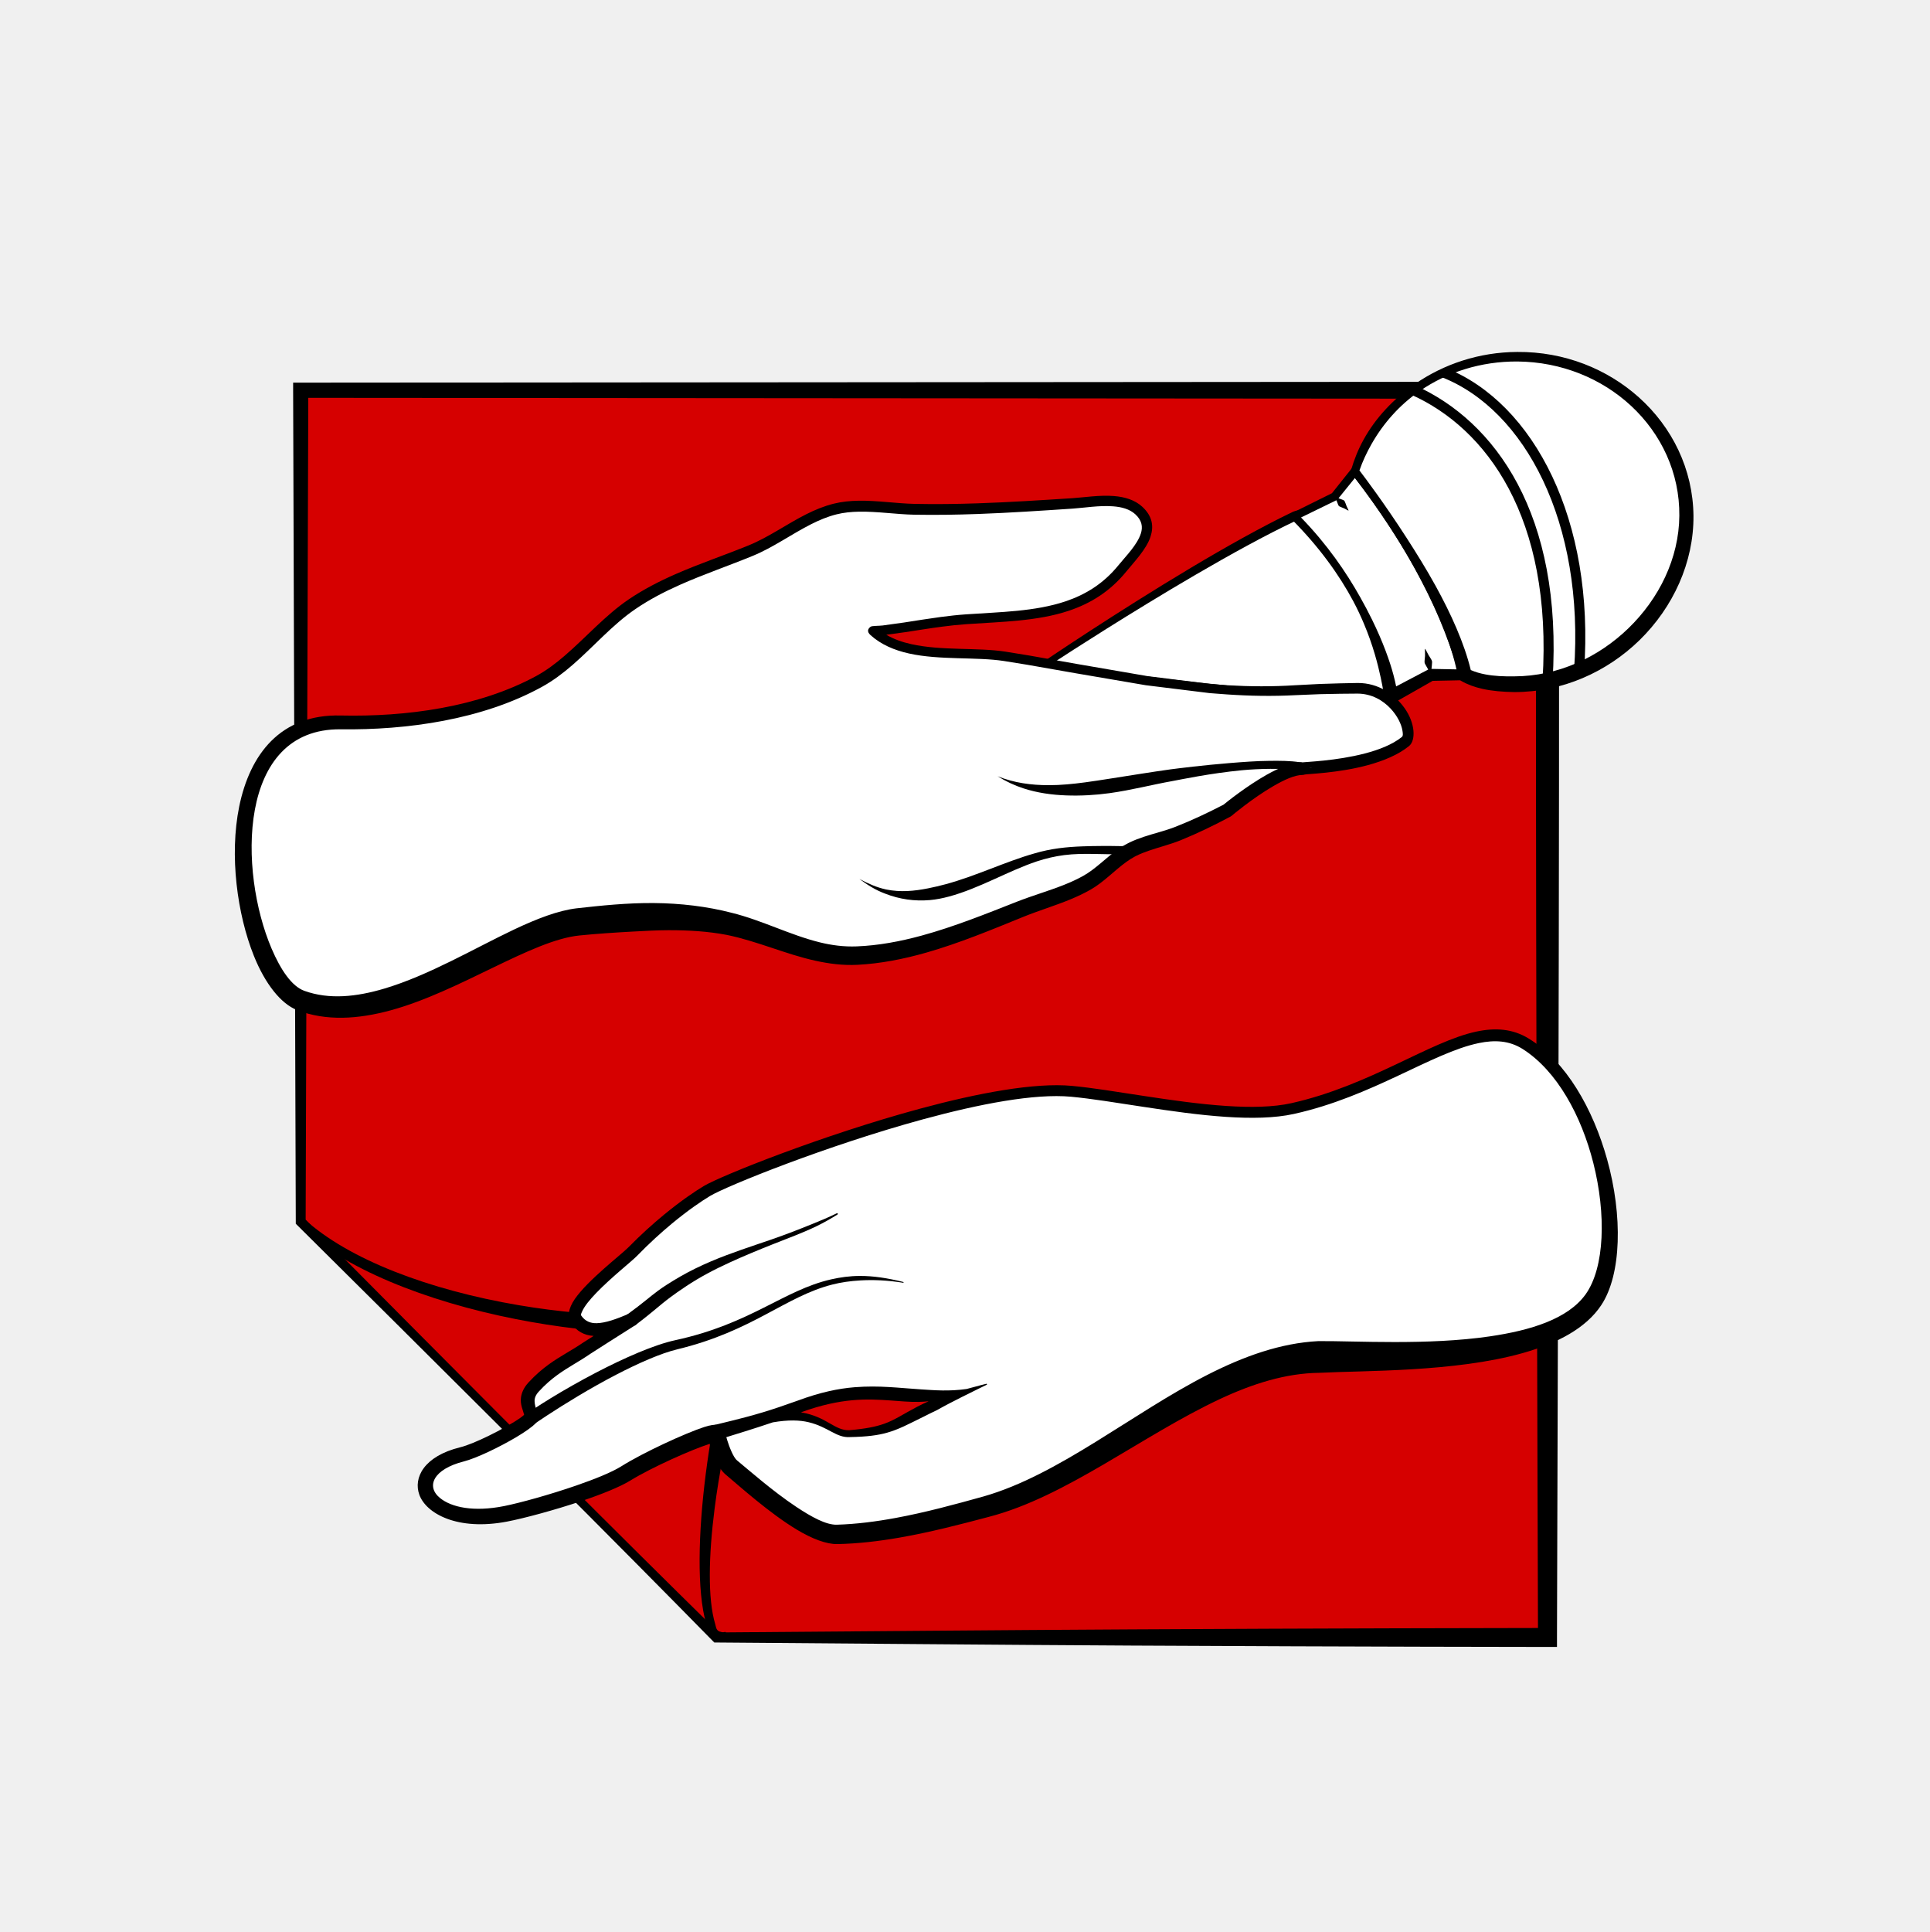
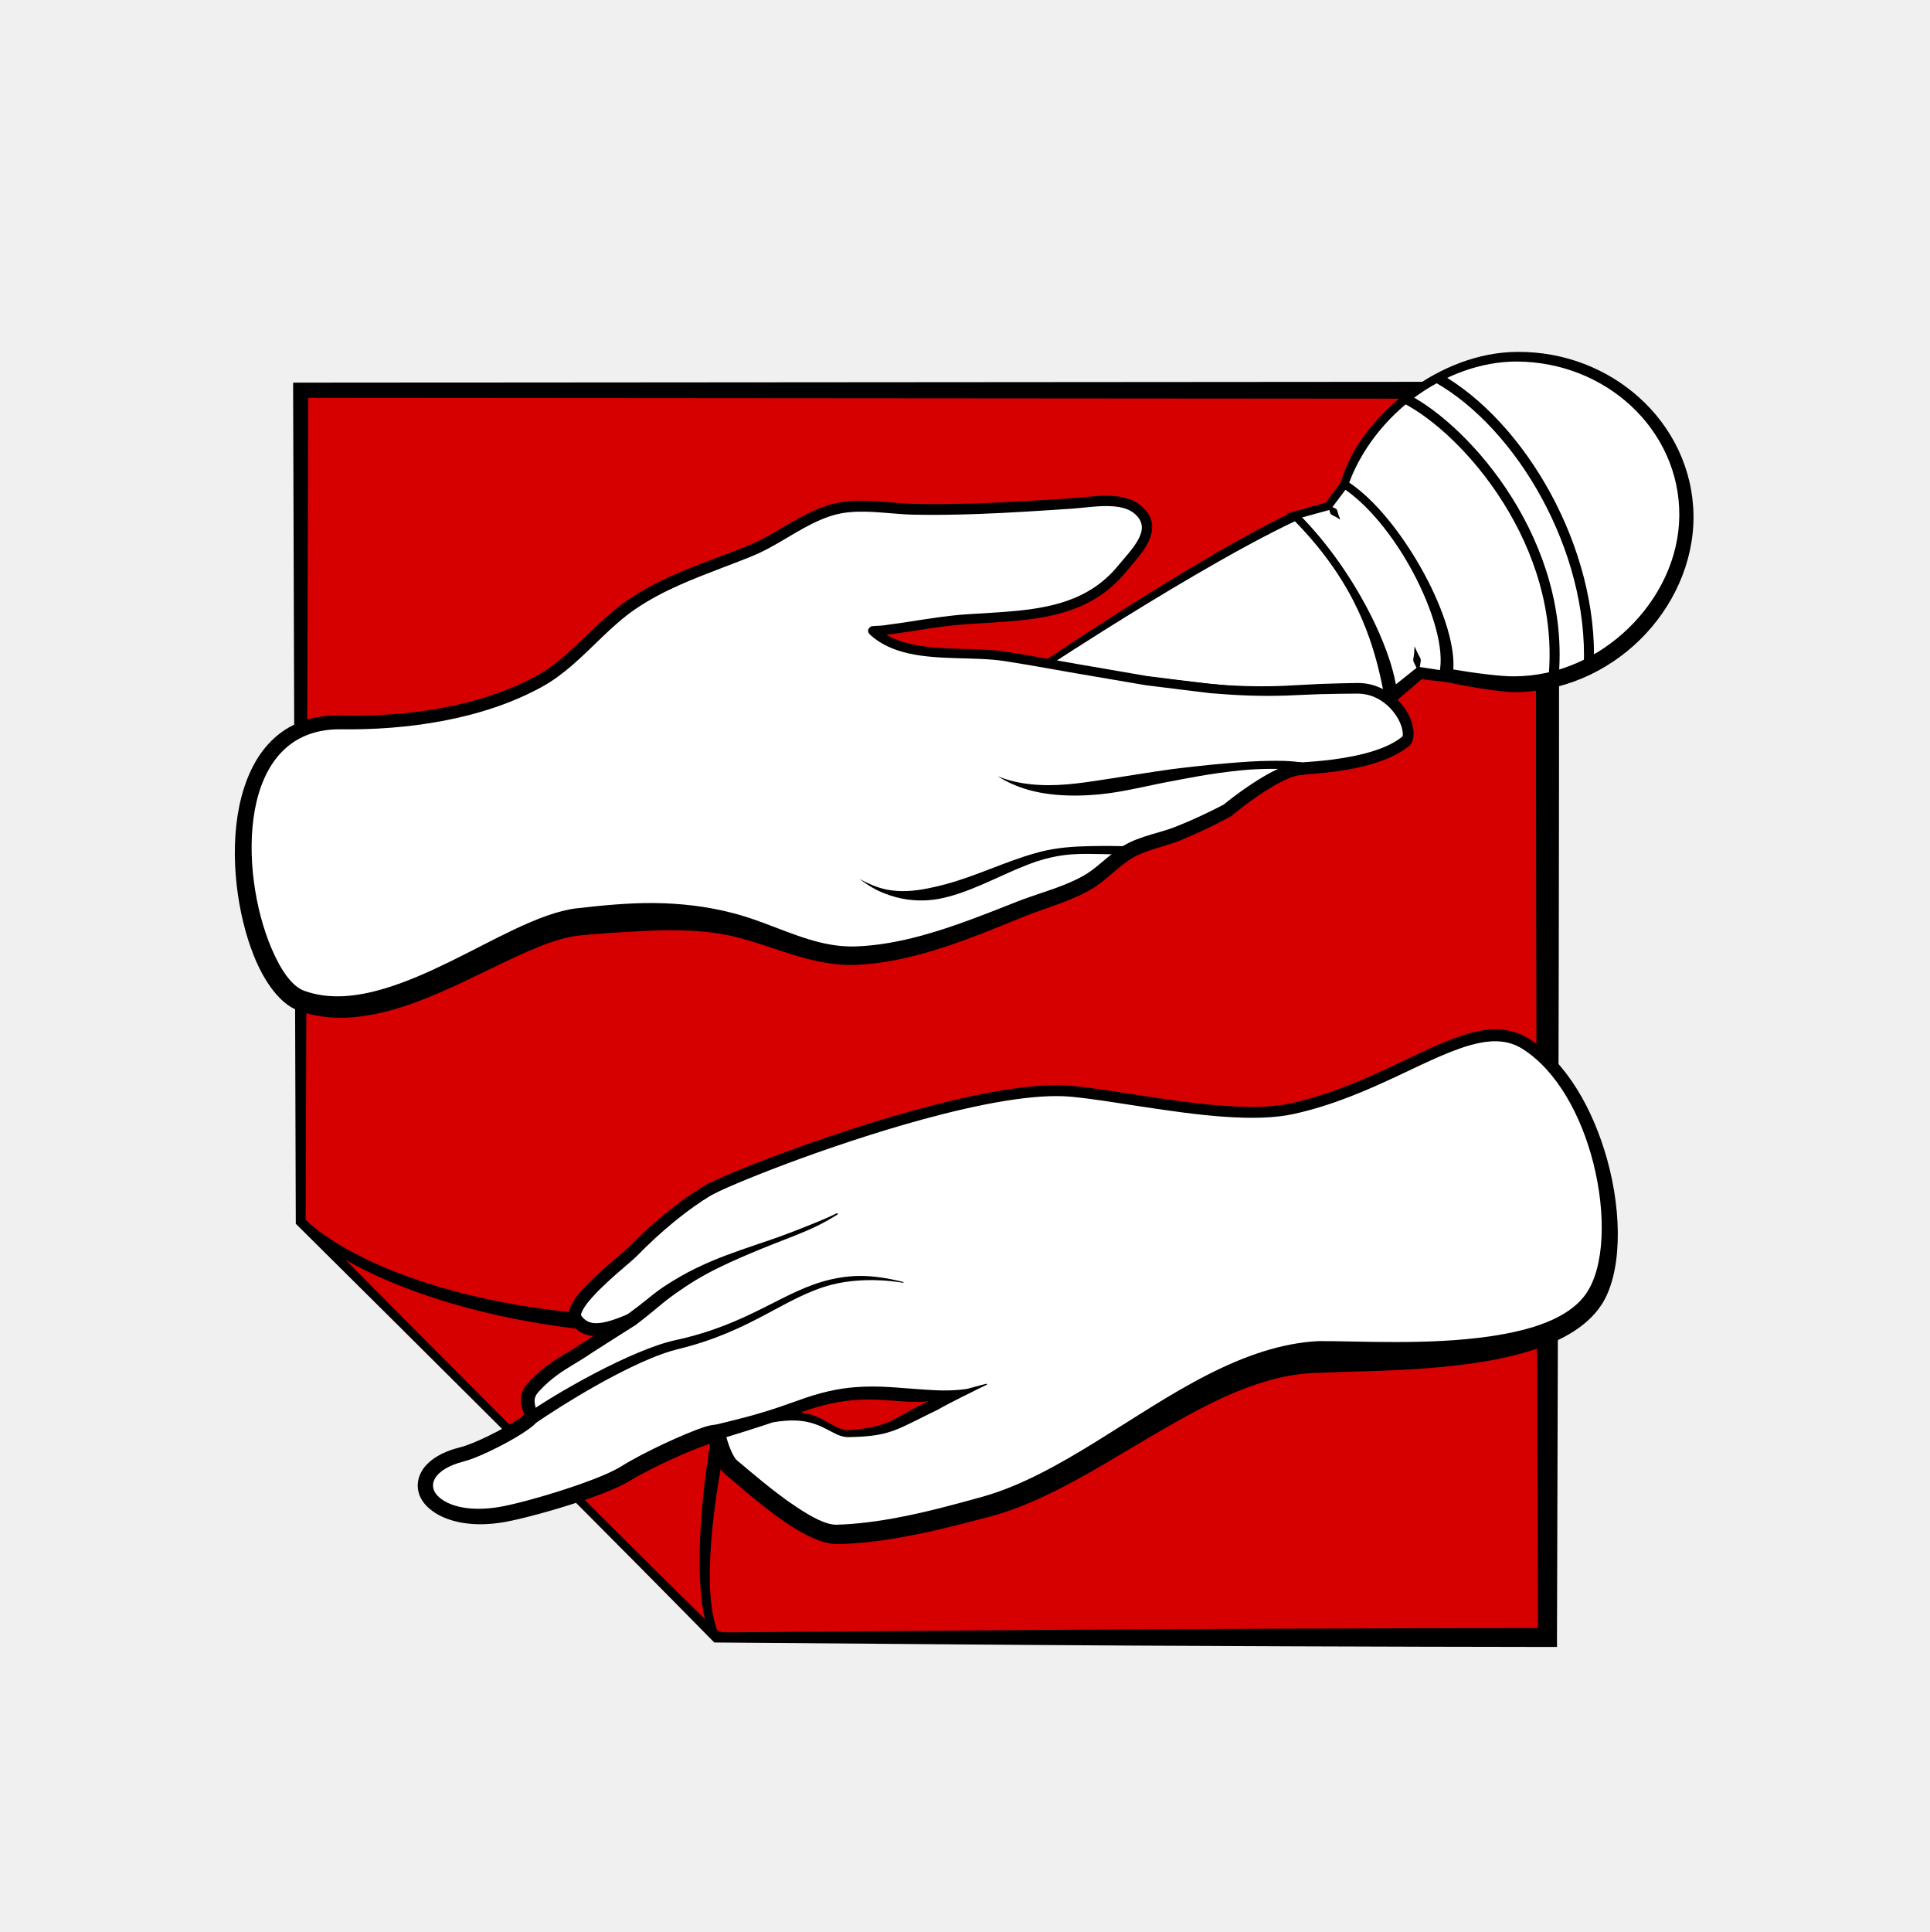
<svg xmlns="http://www.w3.org/2000/svg" width="100%" height="100%" viewBox="0 0 1024 1025" version="1.1" xml:space="preserve" style="fill-rule:evenodd;clip-rule:evenodd;stroke-linecap:square;stroke-linejoin:round;stroke-miterlimit:1.5;">
  <g transform="matrix(1,0,0,1,-2390,-238)">
    <g id="Logo-Transparent" transform="matrix(2,0,0,2,-3370.67,238.368)">
      <rect x="2880.33" y="0" width="512" height="512" style="fill:none;" />
      <g id="Logo" transform="matrix(0.864141,0,0,1.28919,435.022,19.2486)">
        <g id="Page" transform="matrix(0.578609,0,0,0.387839,2829.76,-77.5752)">
          <path d="M821.202,368.188L159.584,368.188L159.584,809.314L380.168,1029.9L821.202,1029.9L821.202,368.188Z" style="fill:rgb(214,0,0);" />
          <clipPath id="_clip1">
            <path d="M821.202,368.188L159.584,368.188L159.584,809.314L380.168,1029.9L821.202,1029.9L821.202,368.188Z" />
          </clipPath>
          <g clip-path="url(#_clip1)">
            <g id="Corner" transform="matrix(2,0,0,2,-5760.67,161.522)">
              <g transform="matrix(0.5,0,0,0.5,2880.33,-80.7608)">
                <path d="M157.994,811.003C157.062,810.126 157.018,808.657 157.895,807.725C158.772,806.793 160.241,806.748 161.173,807.625C184.937,829.478 228.139,845.621 275.323,853.617C317.068,860.692 361.922,861.307 399.164,854.024C402.242,853.47 405.191,855.519 405.745,858.598C406.299,861.676 404.249,864.624 401.171,865.178C362.69,871.509 316.659,869.441 273.964,861.035C225.774,851.547 181.861,833.985 157.994,811.003Z" />
              </g>
              <g transform="matrix(0.5,0,0,0.5,2880.33,-80.7608)">
                <path d="M385.012,1026.96C386.634,1029.63 385.781,1033.12 383.108,1034.74C380.434,1036.37 376.946,1035.51 375.323,1032.84C375.899,1031.69 375.702,1032.17 376.124,1030.9C376.528,1029.68 376.655,1029.06 376.526,1027.67C376.368,1025.96 375.255,1024.34 374.709,1022.44C369.802,1005.3 370.511,974.608 374.515,943.223C378.722,910.248 386.487,876.585 395.036,857.198C396.362,854.366 399.739,853.143 402.571,854.47C405.403,855.796 406.626,859.173 405.299,862.005C394.534,883.709 383.919,924.723 379.237,961.423C376.044,986.448 375.514,1009.46 379.555,1022.83C379.886,1023.93 379.982,1025.13 380.658,1025.91C381.434,1026.81 382.114,1026.8 383.171,1027.08C384.307,1027.38 383.88,1026.94 385.012,1026.96Z" />
              </g>
            </g>
          </g>
          <path d="M825.728,368.188C825.728,368.188 826.706,404.8 827.235,460.828C827.352,473.18 827.336,486.476 827.34,500.531C827.393,693.639 826.237,1029.9 826.237,1029.9L826.237,1034.93L821.202,1034.93C821.202,1034.93 722.143,1034.85 600.684,1034.2C529.726,1033.82 451.13,1033.09 380.168,1032.57L379.062,1032.57L378.281,1031.79C378.281,1031.79 349.459,1002.39 312.449,965.266C247.578,900.187 157.734,811.164 157.734,811.164L156.967,810.398L155.557,368.188L155.557,364.161L821.202,363.663L825.728,363.663L825.728,368.188ZM816.564,372.71C816.564,372.71 163.598,372.218 163.598,372.218C163.457,416.359 162.203,808.241 162.203,808.241C171.033,817.15 253.991,900.832 315.535,962.18C349.074,995.612 376.299,1022.36 381.25,1027.22C451.928,1026.7 530.086,1025.98 600.684,1025.6C706.03,1025.03 794.525,1024.9 816.151,1024.87C816.008,982.322 815.016,679.766 815.065,500.531C815.069,486.476 815.053,473.18 815.169,460.828C815.59,416.357 816.292,384.118 816.564,372.71Z" />
        </g>
        <g id="Page-Turning-Hand" transform="matrix(1.24084,0,0,1.24084,-746.809,-69.8218)">
          <g id="Hand" transform="matrix(1.18794,0,0,0.796267,2880.33,0)">
            <path d="M276.452,338.005C289.805,337.593 324.321,339.621 333.639,326.089C341.485,314.696 335.356,282.579 319.485,272.756C308.412,265.902 293.485,281.263 270.989,286.274C258.705,289.01 237.068,283.806 224.915,282.679C204.178,280.757 154.597,300.096 149.005,303.429C146.079,305.173 140.006,309.422 133.508,316.075C131.508,318.122 119.525,327.054 121.737,330.179C123.868,333.188 127.275,332.84 133.386,330.188C133.667,330.066 124.785,335.604 123.941,336.184C120.226,338.74 116.721,340.069 112.866,344.284C110.399,346.981 112.408,349.274 112.408,350.452C112.408,351.63 102.246,357.219 97.955,358.291C84.144,361.743 90.103,373.968 107.004,370.68C112.796,369.553 127.098,365.355 132.061,362.272C138.068,358.54 150.974,353.021 150.942,354.088C150.942,354.088 152.126,359.412 154.082,361.034C158.275,364.512 169.945,375.107 176.097,374.956C186.432,374.7 197.254,371.874 207.158,369.177C230.244,362.892 252.54,338.743 276.452,338.005Z" style="fill:white;" />
            <path d="M110.903,350.057C110.71,349.177 110.024,347.894 110.253,346.387C110.399,345.433 110.822,344.393 111.811,343.318C113.295,341.704 114.729,340.494 116.143,339.478C118.492,337.79 120.779,336.662 123.154,335.039C123.391,334.877 124.257,334.329 125.377,333.626C123.372,333.499 121.855,332.641 120.66,330.942C119.829,329.761 120.084,327.931 121.466,325.928C124.192,321.979 131.113,316.709 132.603,315.192C135.227,312.52 137.782,310.233 140.093,308.334C143.617,305.44 146.581,303.447 148.379,302.38C151.927,300.272 173.042,291.792 193.407,286.288C205.455,283.032 217.242,280.826 225.02,281.551C233.322,282.32 246.053,285 257.198,285.734C262.238,286.066 266.946,285.999 270.739,285.15C287.107,281.474 299.46,272.334 309.245,270.245C313.244,269.392 316.845,269.659 320.146,271.688C327.978,276.452 333.576,286.415 336.486,296.84C339.759,308.565 339.499,320.847 335.27,327.212C332.111,332.004 326.125,335.162 318.921,337.193C304.749,341.191 285.721,340.815 276.554,341.307C269.528,341.381 262.603,343.593 255.754,346.807C239.577,354.397 223.801,367.126 207.735,371.295C201.735,372.891 195.403,374.53 189.047,375.634C184.727,376.384 180.396,376.89 176.147,376.973C173.849,377.019 170.844,375.85 167.725,373.978C162.017,370.552 155.73,364.882 152.875,362.49C152.037,361.788 151.265,360.584 150.674,359.252C150.192,358.166 149.813,357.006 149.552,356.103C149.549,356.103 149.547,356.104 149.545,356.105C145.791,357.291 137.449,361.019 132.987,363.762C130.84,365.082 127.026,366.61 122.862,368.01C117.139,369.934 110.753,371.639 107.318,372.293C97.009,374.256 90.492,370.615 89.075,366.703C87.799,363.179 89.994,358.681 97.586,356.815C99.055,356.455 101.243,355.533 103.448,354.46C106.034,353.202 108.643,351.731 110.167,350.646C110.429,350.46 110.717,350.219 110.903,350.057ZM149.148,354.56C149.137,354.514 149.132,354.49 149.132,354.49C149.099,354.34 149.084,354.186 149.089,354.032C149.082,354.221 149.103,354.396 149.148,354.56ZM276.35,334.703C284.116,334.64 299.073,335.614 312.038,333.719C320.605,332.466 328.322,330.089 332.009,324.966C336.011,319.357 336.308,308.246 333.615,297.603C331.136,287.807 326.067,278.384 318.824,273.824C316.088,272.119 313.081,271.947 309.75,272.641C299.967,274.679 287.601,283.783 271.239,287.397C267.262,288.279 262.329,288.355 257.048,288.001C245.882,287.252 233.128,284.579 224.811,283.808C217.229,283.109 205.746,285.311 194.01,288.509C173.934,293.979 153.124,302.39 149.63,304.479C147.902,305.513 145.053,307.443 141.669,310.245C139.427,312.103 136.953,314.344 134.412,316.958C133.297,318.106 129.064,321.418 125.941,324.658C124.615,326.034 123.488,327.38 122.986,328.523C122.828,328.884 122.647,329.182 122.814,329.416C123.613,330.537 124.656,331.013 126.066,330.971C127.817,330.919 130.015,330.181 132.846,328.943C133.509,328.653 133.939,328.939 134.044,328.996C134.572,329.284 134.855,329.74 134.727,330.435C134.705,330.552 134.656,330.869 134.305,331.192C134.28,331.214 134.202,331.282 134.064,331.375C133.922,331.471 133.613,331.671 133.19,331.942C130.952,333.374 125.386,336.875 124.729,337.33C122.383,338.953 120.12,340.082 117.8,341.77C116.533,342.692 115.249,343.789 113.921,345.249C113.273,345.963 113.06,346.619 113.079,347.217C113.122,348.601 113.859,349.732 113.862,350.452C113.864,350.788 113.736,351.307 113.248,351.853C112.66,352.51 111.16,353.581 109.247,354.716C105.797,356.761 100.976,359.093 98.324,359.767C92.016,361.37 90.398,364.93 93.359,367.362C95.767,369.341 100.41,370.315 106.691,369.067C110.023,368.405 116.215,366.695 121.761,364.779C125.615,363.447 129.154,362.025 131.135,360.782C135.785,357.862 144.494,353.875 148.416,352.594C149.755,352.156 150.733,352.069 151.134,352.14C152.291,352.345 152.721,353.036 152.787,353.832C152.913,354.348 153.374,356.127 154.097,357.713C154.438,358.464 154.812,359.187 155.29,359.579C157.719,361.575 162.681,365.964 167.6,369.228C170.732,371.305 173.787,373.005 176.047,372.938C180.09,372.817 184.207,372.289 188.311,371.529C194.53,370.378 200.718,368.692 206.581,367.059C222.311,362.575 237.571,349.704 253.263,341.713C260.823,337.863 268.48,335.106 276.35,334.703Z" />
          </g>
          <g id="Middle-Finger-Upper-Curve" transform="matrix(1.18794,0,0,0.796267,2880.33,0)">
            <path d="M134.106,331.358C133.487,331.816 132.612,331.685 132.154,331.065C131.696,330.446 131.827,329.571 132.447,329.113C135.807,326.675 137.025,325.512 138.786,324.217C139.9,323.398 141.229,322.536 143.401,321.268C145.46,320.083 147.605,319.045 149.806,318.107C153.964,316.336 158.31,314.958 162.534,313.5C165.414,312.505 168.208,311.415 170.904,310.323C172.669,309.608 174.392,308.901 176.024,308.082C176.096,308.042 176.188,308.068 176.228,308.14C176.269,308.212 176.243,308.304 176.171,308.345C174.798,309.198 173.37,310.016 171.86,310.749C168.992,312.144 165.881,313.272 162.759,314.512C159.752,315.706 156.719,316.958 153.737,318.322C150.58,319.767 147.507,321.368 144.647,323.277C143.26,324.191 142.255,324.911 141.417,325.531C139.028,327.3 138.055,328.373 134.106,331.358Z" />
          </g>
          <g id="Index-Finger-Upper-Curve" transform="matrix(1.18794,0,0,0.796267,2880.33,0)">
            <path d="M112.351,352.486C111.787,352.948 110.954,352.864 110.492,352.3C110.03,351.735 110.114,350.902 110.679,350.44C112.689,348.823 119,344.845 125.918,341.245C131.729,338.221 137.966,335.469 142.394,334.511C158.142,331.105 164.967,324.09 174.852,321.845C176.736,321.418 178.728,321.131 180.909,321.13C183.58,321.13 186.518,321.547 189.882,322.389C189.927,322.399 189.957,322.443 189.947,322.488C189.938,322.533 189.894,322.562 189.849,322.553C186.475,322.008 183.563,321.915 180.936,322.065C178.834,322.185 176.918,322.461 175.111,322.921C165.247,325.434 158.555,332.61 142.828,336.408C139.34,337.248 134.714,339.298 130.102,341.686C124.657,344.506 119.262,347.84 115.7,350.173C114.196,351.159 113.018,351.949 112.351,352.486Z" />
          </g>
          <g id="Index-Finger-Bottom-Curve" transform="matrix(1.18794,0,0,0.796267,2880.33,0)">
            <path d="M149.942,353.981C154.408,352.688 159.411,351.535 168.31,348.286C186.072,341.8 190.282,349.581 207.206,343.696C207.206,343.696 200.192,346.248 196.477,347.947C188.154,351.755 187.865,353.498 178.68,353.975C174.501,354.192 172.957,348.804 161.466,350.639" style="fill:rgb(214,0,0);" />
          </g>
          <g id="Index-Finger-Bottom-Curve1" transform="matrix(1.18794,0,0,0.796267,2880.33,0)">
            <path d="M203.066,344.675C205.362,344.043 207.167,343.591 207.167,343.591C207.168,343.591 207.168,343.591 207.169,343.591C207.227,343.57 207.29,343.601 207.311,343.659C207.331,343.717 207.301,343.78 207.244,343.801C207.244,343.801 207.243,343.801 207.242,343.802C207.175,343.834 204.761,344.998 202.051,346.361C200.263,347.261 198.378,348.232 196.975,349.036C195.824,349.574 194.839,350.087 193.947,350.527C190.778,352.088 188.908,353.102 186.479,353.784C184.563,354.323 182.291,354.628 178.717,354.691C175.929,354.867 174.258,352.579 170.162,351.594C168.316,351.151 165.948,351.063 162.705,351.621C161.597,351.995 160.562,352.334 159.59,352.649C155.855,353.861 153.033,354.685 150.389,355.525C149.537,355.772 148.645,355.28 148.399,354.428C148.152,353.576 148.643,352.684 149.496,352.437C152.586,351.628 155.939,350.939 160.634,349.53C162.746,348.896 165.12,348.089 167.877,347.102C172.6,345.347 176.395,344.575 179.727,344.309C184.908,343.896 188.949,344.464 193.658,344.761C196.418,344.935 199.384,345.199 203.066,344.675ZM168.563,349.537C168.624,349.547 168.684,349.557 168.744,349.568C173.988,350.49 175.574,353.369 178.643,353.258C182.001,352.969 184.119,352.544 185.889,351.92C188.172,351.115 189.833,349.908 192.839,348.341C193.534,347.979 194.305,347.616 195.164,347.226C194.464,347.304 193.781,347.35 193.107,347.363C191.085,347.401 189.176,347.199 187.237,347.064C182.225,346.715 176.991,346.503 168.742,349.469C168.682,349.492 168.622,349.514 168.563,349.537Z" />
          </g>
        </g>
        <g id="Microphone" transform="matrix(0.901027,0,0,0.603954,327.967,-49.3945)">
          <g id="Body">
            <g id="Handle" transform="matrix(1,0,0,1,0.333333,0)">
-               <path d="M3132.97,282.819C3132.97,282.819 3184.61,248.283 3217.34,232.737C3230.76,226.364 3265.57,285.177 3248.63,294.432C3241.68,298.228 3138.33,288.318 3132.97,282.819Z" style="fill:white;" />
-               <path d="M3132.37,281.92C3132.37,281.92 3156.44,265.592 3182.12,250.26C3194.03,243.154 3206.29,236.275 3216.66,231.297C3219.13,230.108 3222.25,230.602 3225.64,232.621C3232.25,236.559 3240.21,246.466 3246.17,257.336C3251.26,266.645 3254.87,276.648 3255.06,284.139C3255.2,289.713 3253.44,293.982 3249.56,296.126C3248.56,296.676 3245.82,297.109 3241.75,297.213C3229.16,297.533 3202.45,295.707 3178.57,293.119C3166.16,291.774 3154.52,290.218 3146.02,288.699C3145.05,288.526 3144.11,288.393 3143.23,288.176C3137,286.634 3133.09,284.701 3132.2,283.573C3131.97,283.343 3131.86,283.025 3131.9,282.706C3131.93,282.387 3132.1,282.099 3132.37,281.92ZM3135.26,282.612C3136.1,282.789 3137.22,282.944 3138.59,283.143C3140.01,283.351 3141.66,283.487 3143.52,283.751C3144.56,283.898 3145.64,284.115 3146.8,284.312C3160.47,286.65 3182.26,289.316 3202.24,291.087C3216.95,292.391 3230.66,293.277 3239.37,293.306C3243.75,293.321 3246.75,293.255 3247.71,292.738C3250.44,291.258 3251.36,288.125 3251.3,284.216C3251.18,277.183 3247.78,267.796 3243.07,259.016C3238.4,250.317 3232.43,242.21 3226.94,237.586C3223.52,234.704 3220.43,233.046 3218.02,234.177C3207.69,239.032 3195.47,245.781 3183.57,252.718C3161.82,265.402 3141.18,278.75 3135.26,282.612Z" />
+               <path d="M3132.97,282.819C3132.97,282.819 3184.61,248.283 3217.34,232.737C3223.69,229.719 3265.57,285.177 3248.63,294.432C3241.68,298.228 3138.33,288.318 3132.97,282.819Z" style="fill:white;" />
+               <path d="M3132.37,281.92C3132.37,281.92 3156.43,265.591 3182.12,250.258C3194.03,243.151 3206.29,236.271 3216.65,231.294C3217.79,230.75 3219.89,231.158 3222.4,233.016C3228.94,237.855 3240.48,252.161 3247.76,265.874C3251.87,273.603 3254.6,281.166 3254.52,286.791C3254.46,291.031 3252.89,294.279 3249.56,296.122C3248.56,296.672 3245.82,297.104 3241.75,297.208C3229.16,297.529 3202.45,295.705 3178.57,293.118C3166.16,291.774 3154.5,290.328 3146.02,288.699C3144.52,288.413 3143.12,288.138 3141.86,287.791C3136.42,286.305 3133.03,284.621 3132.2,283.573C3131.97,283.343 3131.86,283.025 3131.9,282.706C3131.93,282.387 3132.1,282.099 3132.37,281.92ZM3135.26,282.61C3136.1,282.786 3137.23,282.941 3138.59,283.138C3140.01,283.344 3141.66,283.475 3143.52,283.741C3144.56,283.889 3145.65,284.113 3146.8,284.311C3160.46,286.67 3182.26,289.318 3202.24,291.09C3216.95,292.394 3230.66,293.281 3239.37,293.311C3243.76,293.326 3246.75,293.26 3247.71,292.742C3249.85,291.585 3250.69,289.428 3250.75,286.724C3250.86,281.57 3248.29,274.66 3244.59,267.545C3238.77,256.361 3230.08,244.729 3223.72,238.478C3221.96,236.742 3220.39,235.43 3219.12,234.707C3218.61,234.414 3218.3,234.054 3218.03,234.181C3207.69,239.035 3195.47,245.784 3183.57,252.72C3161.83,265.402 3141.18,278.747 3135.26,282.61Z" />
            </g>
            <g id="Connector">
              <g id="Bottom-Edge" transform="matrix(1.64228,0,0,1.64228,2618.83,-102.47)">
-                 <path d="M400,237L393,237L384.691,241.55C384.691,241.55 382.81,222.289 364.642,204.111L373,200L377.222,194.746C387.699,208.053 395.734,222.018 400,237Z" style="fill:white;" />
-                 <path d="M400,238.106L393.343,238.242L385.366,242.783L383.293,241.687C383.293,241.687 383.137,240.19 382.583,237.626C381.989,234.877 381.005,230.918 379.053,226.31C378.425,224.829 377.706,223.278 376.858,221.69C373.995,216.329 369.83,210.471 364.059,204.693L363.246,203.88L372.449,199.317L376.534,194.193L377.229,193.328L377.915,194.2C383.096,200.723 387.687,207.409 391.542,214.295C395.588,221.523 398.823,228.973 401.064,236.697L401.465,238.106L400,238.106ZM398.522,235.864C396.419,228.781 393.472,221.922 389.817,215.25C386.242,208.722 381.991,202.374 377.207,196.166L373.668,200.536L373.549,200.685C373.549,200.685 366.033,204.349 366.033,204.349C371.508,209.988 375.413,215.727 378.315,220.891C379.22,222.501 380.038,224.047 380.765,225.529C383.049,230.19 384.458,234.174 385.208,236.994C385.456,237.929 385.637,238.736 385.768,239.395L392.4,235.905L392.68,235.751L398.522,235.864Z" />
+                 <path d="M397.251,237.496L390.654,236.609L384.691,241.55C384.691,241.55 382.88,222.099 364.711,203.921L371.659,201.992L375.039,197.462L377.222,194.746C396.864,215.647 408.579,239.381 397.251,237.496Z" style="fill:white;" />
+                 <path d="M397.097,238.592L391.05,237.9L385.568,242.608L383.324,241.678C383.324,241.678 383.149,240.338 382.635,238.025C382.473,237.296 382.288,236.469 382.059,235.559C381.158,231.97 379.686,227.063 376.882,221.609C375.956,219.808 374.879,217.952 373.642,216.067C371.153,212.27 368.005,208.363 364.135,204.497L363.147,203.509L371.159,201.267C371.159,201.267 374.354,196.951 374.363,196.939L376.545,194.202L377.171,193.424L377.854,194.151C387.975,204.829 396.017,216.263 399.986,224.667C401.879,228.676 402.84,232.037 402.75,234.354C402.683,236.079 402.052,237.31 400.965,238.023C400.069,238.612 398.796,238.861 397.097,238.592ZM397.432,236.405C398.456,236.581 399.236,236.544 399.779,236.195C400.343,235.833 400.562,235.149 400.606,234.26C400.707,232.175 399.797,229.16 398.125,225.535C394.384,217.423 386.815,206.447 377.266,196.071L375.713,197.988L372.327,202.491L372.157,202.719C372.157,202.719 366.263,204.34 366.263,204.34C369.759,207.974 372.606,211.654 374.978,215.179C376.267,217.093 377.41,218.964 378.439,220.764C381.588,226.271 383.579,231.167 384.692,234.829C384.979,235.774 385.211,236.636 385.387,237.402C385.521,237.982 385.629,238.507 385.715,238.973L389.864,235.656L390.281,235.31C390.281,235.31 397.398,236.4 397.415,236.403L397.432,236.405Z" />
              </g>
              <g id="Divots">
-                 <g id="Bottom" transform="matrix(1.64228,0,0,1.64228,2618.83,-102.47)">
+                 <g id="Bottom" transform="matrix(1.63905,0.102949,-0.102949,1.63905,2640.37,-142.752)">
                  <path d="M391.791,231.669C392.256,233.417 392.658,235.194 393,237" style="fill:white;" />
                  <path d="M391.743,231.682C391.736,231.655 391.752,231.628 391.778,231.621C391.805,231.614 391.832,231.63 391.839,231.656C392.069,232.081 392.258,232.482 392.499,232.903C392.677,233.212 392.867,233.449 393.035,233.765C393.102,233.892 393.172,234.012 393.206,234.151C393.229,234.242 393.227,234.335 393.227,234.429C393.223,234.882 393.141,235.269 393.109,235.722C393.078,236.156 393.073,236.554 393.049,236.991C393.054,237.018 393.036,237.043 393.009,237.049C392.982,237.054 392.957,237.036 392.951,237.009C392.77,236.614 392.613,236.25 392.415,235.865C392.209,235.466 391.974,235.154 391.781,234.751C391.742,234.668 391.7,234.587 391.682,234.496C391.654,234.358 391.666,234.223 391.67,234.082C391.681,233.73 391.747,233.436 391.761,233.084C391.78,232.603 391.754,232.162 391.743,231.682Z" />
                </g>
-                 <g id="Top" transform="matrix(1.64228,0,0,1.64228,2618.83,-102.47)">
+                 <g id="Top" transform="matrix(1.63792,0.119567,-0.119567,1.63792,2641.87,-143.501)">
                  <path d="M373,200C373.983,200.938 374.93,201.893 375.841,202.865" style="fill:white;" />
                  <path d="M372.966,200.036C372.946,200.017 372.945,199.986 372.964,199.966C372.983,199.946 373.014,199.945 373.034,199.964C373.372,200.126 373.649,200.284 373.991,200.43C374.254,200.543 374.464,200.581 374.722,200.703C374.821,200.75 374.916,200.787 374.995,200.862C375.047,200.911 375.077,200.973 375.11,201.036C375.275,201.357 375.331,201.631 375.471,201.961C375.604,202.272 375.737,202.525 375.877,202.831C375.896,202.851 375.895,202.882 375.875,202.901C375.855,202.92 375.824,202.919 375.805,202.899C375.51,202.74 375.265,202.596 374.961,202.452C374.64,202.301 374.369,202.244 374.055,202.076C373.994,202.043 373.933,202.014 373.886,201.963C373.813,201.885 373.778,201.791 373.732,201.694C373.611,201.439 373.575,201.23 373.459,200.973C373.307,200.635 373.142,200.364 372.966,200.036Z" />
                </g>
              </g>
            </g>
          </g>
          <g id="Head" transform="matrix(1.92089,0,0,2.08443,2498.41,-194.754)">
-             <path d="M385.198,197.709C388.838,186.903 400.363,179 414,179C430.557,179 444,190.65 444,205C444,219.35 430.004,232.529 413.447,232.529C410.086,232.529 407.021,232.193 404.672,231C401.572,216.797 385.198,197.709 385.198,197.709Z" style="fill:white;" />
+             <path d="M383.331,199.849C386.972,189.044 400.363,179 414,179C430.557,179 444,190.65 444,205C444,219.35 430.004,232.529 413.447,232.529C410.086,232.529 402.674,231.314 401.32,231C403.174,223.385 393.143,205.608 383.331,199.849Z" style="fill:white;" />
            <clipPath id="_clip2">
-               <path d="M385.198,197.709C388.838,186.903 400.363,179 414,179C430.557,179 444,190.65 444,205C444,219.35 430.004,232.529 413.447,232.529C410.086,232.529 407.021,232.193 404.672,231C401.572,216.797 385.198,197.709 385.198,197.709Z" />
+               <path d="M383.331,199.849C386.972,189.044 400.363,179 414,179C430.557,179 444,190.65 444,205C444,219.35 430.004,232.529 413.447,232.529C410.086,232.529 402.674,231.314 401.32,231C403.174,223.385 393.143,205.608 383.331,199.849Z" />
            </clipPath>
            <g clip-path="url(#_clip2)">
              <g id="Band">
-                 <g id="Bottom1" transform="matrix(0.552958,0,0,0.509575,-1423.9,155.942)">
-                   <path d="M3333.46,149.189C3336.84,96.121 3315.08,67.068 3290.47,56" style="fill:none;stroke:black;stroke-width:3.22px;" />
+                 <g id="Bottom1" transform="matrix(0.552958,0,0,0.509575,-1427.91,158.148)">
+                   <path d="M3342.59,144.432C3346.9,100.997 3314.9,64.529 3295.24,54.412" style="fill:none;stroke:black;stroke-width:3.22px;" />
                </g>
-                 <g id="Top1" transform="matrix(0.552958,0,0,0.509575,-1423.9,155.942)">
-                   <path d="M3300.15,50.333C3327.68,61.177 3347.05,98.168 3343.57,146.012" style="fill:none;stroke:black;stroke-width:3.22px;" />
+                 <g id="Top1" transform="matrix(0.552958,9.24446e-33,0,0.509575,-1427.91,158.148)">
+                   <path d="M3305.39,47.714C3332.12,62.807 3355.51,102.587 3353.95,140.237" style="fill:none;stroke:black;stroke-width:3.22px;" />
                </g>
              </g>
            </g>
-             <path d="M384.514,197.513C385.062,195.789 385.79,194.126 386.723,192.567C388.889,188.945 392.066,185.867 395.831,183.467C400.927,180.217 407.194,178.251 414,178.22C422.36,178.16 429.96,181.009 435.571,185.643C441.474,190.518 445.17,197.378 445.254,205C445.32,212.609 441.649,219.958 435.699,225.317C429.911,230.528 421.986,233.83 413.447,233.813C411.432,233.783 409.521,233.642 407.796,233.283C406.431,232.999 405.177,232.587 404.073,232.002C403.753,231.84 403.527,231.556 403.455,231.226C402.591,226.81 400.445,221.894 397.898,217.236C396.373,214.449 394.724,211.745 393.089,209.31C388.719,202.801 384.636,198.118 384.636,198.118C384.49,197.947 384.444,197.721 384.514,197.513ZM385.997,197.586C386.927,198.706 390.446,203.013 394.342,208.581C396.048,211.019 397.85,213.685 399.506,216.454C402.23,221.006 404.591,225.811 405.748,230.211C406.537,230.537 407.404,230.764 408.328,230.925C409.897,231.2 411.627,231.271 413.447,231.244C421.23,231.229 428.382,228.129 433.687,223.408C439.151,218.547 442.686,211.946 442.746,205C442.823,197.985 439.538,191.611 434.192,187.036C428.996,182.589 421.868,179.836 414,179.78C407.535,179.75 401.531,181.525 396.687,184.608C393.117,186.879 390.227,189.883 388.131,193.292C387.289,194.66 386.559,196.088 385.997,197.586Z" />
+             <path d="M382.648,199.654C383.22,197.864 384.034,196.083 385.1,194.375C387.409,190.673 390.827,187.307 394.797,184.582C400.379,180.752 407.147,178.242 414,178.211C422.362,178.151 429.966,180.999 435.579,185.635C441.484,190.512 445.178,197.376 445.26,205C445.324,212.61 441.651,219.958 435.699,225.317C429.911,230.528 421.986,233.833 413.447,233.818C412.158,233.8 410.296,233.61 408.392,233.347C405.203,232.908 401.894,232.285 401.028,232.069C400.399,231.923 400.011,231.342 400.153,230.759C401.179,226.903 399.022,220.256 395.373,214.029C392.058,208.371 387.469,203.086 382.947,200.405C382.675,200.246 382.552,199.938 382.648,199.654ZM384.188,199.576C388.753,202.402 393.306,207.705 396.782,213.308C400.551,219.384 402.98,225.844 402.65,230.117C404.051,230.345 406.431,230.68 408.741,230.927C410.517,231.118 412.25,231.256 413.447,231.24C421.229,231.226 428.382,228.128 433.686,223.408C439.149,218.547 442.681,211.945 442.74,205C442.815,197.988 439.528,191.617 434.184,187.044C428.989,182.598 421.866,179.845 414,179.789C407.488,179.759 401.01,182.07 395.701,185.702C391.899,188.303 388.743,191.605 386.491,195.122C385.561,196.576 384.77,198.062 384.188,199.576Z" />
          </g>
        </g>
        <g id="Mic-Holding-Hand" transform="matrix(1.22776,0,0,0.822963,-789.889,8.92885)">
          <g id="Hand1" transform="matrix(1,0,0,1,-78.3627,10.8993)">
            <path d="M3333.46,132.416C3339.09,132.769 3344.76,132.84 3350.52,132.503C3352.56,132.384 3354.6,132.288 3356.63,132.22C3358.33,132.164 3360.03,132.123 3361.72,132.091C3363.17,132.064 3364.63,132.027 3366.08,132.029C3375.74,132.037 3380.78,143.125 3378.01,145.35C3370.13,151.661 3352.92,151.863 3352.28,152.097C3345.99,152.09 3333.46,162.582 3333.46,162.582C3329.45,164.691 3325.37,166.657 3321.15,168.34C3317.53,169.786 3313.35,170.528 3309.84,172.259C3309.68,172.338 3309.52,172.419 3309.36,172.503C3305.3,174.653 3302.36,178.381 3298.38,180.635C3293.15,183.598 3287.18,185.068 3281.62,187.291C3268.75,192.439 3254.89,198.233 3240.87,198.861C3229.4,199.375 3219.78,193.377 3208.92,190.927C3196.85,188.205 3183.14,189.099 3171.06,190.439C3153.78,192.357 3124.01,218.422 3101.74,210.076C3086.37,204.318 3075.45,139.911 3111.74,140.557C3128.12,140.849 3146.62,138.355 3161.33,130.328C3170.1,125.542 3176.3,116.668 3184.57,111.033C3193.73,104.796 3204.19,101.73 3214.3,97.596C3221.49,94.656 3227.76,89.108 3235.38,87.206C3241.7,85.627 3248.76,87.144 3255.21,87.272C3268.4,87.533 3281.61,86.663 3294.77,85.799C3299.64,85.478 3307.3,83.867 3311.34,87.583C3316.6,92.409 3310.45,98.078 3307.27,102.005C3297.43,114.141 3282.77,113.759 3268.21,114.764C3263,115.123 3257.95,115.995 3252.8,116.784C3251.03,117.055 3249.25,117.266 3247.47,117.519C3246.67,117.634 3244.45,117.285 3245.05,117.831C3253.05,125.06 3267.7,122.48 3277.81,124.037C3279.75,124.338 3281.69,124.653 3283.63,124.979C3287.63,125.653 3291.62,126.37 3295.59,127.086C3301.49,128.149 3307.37,129.209 3313.26,130.118C3318.55,130.933 3323.84,131.626 3329.17,132.092C3330.6,132.217 3332.03,132.325 3333.46,132.416Z" style="fill:white;" />
            <path d="M3248.19,118.643C3250.05,119.75 3252.16,120.482 3254.41,120.984C3261.99,122.679 3271.06,121.794 3277.99,122.867L3283.83,123.815L3295.8,125.933L3313.44,128.973L3329.27,130.95L3333.53,131.271C3336.34,131.432 3339.16,131.522 3341.99,131.525C3344.8,131.528 3347.61,131.445 3350.45,131.264L3356.59,130.945L3361.7,130.787L3366.08,130.7C3371.34,130.675 3375.39,133.625 3377.76,136.928C3380.51,140.746 3380.65,145.067 3378.91,146.478C3376.22,148.66 3372.49,150.185 3368.65,151.233C3361.16,153.273 3353.25,153.437 3352.83,153.595C3352.65,153.66 3352.47,153.693 3352.28,153.693C3350.28,153.702 3347.62,154.959 3344.97,156.491C3339.69,159.551 3334.56,163.901 3334.56,163.901C3334.47,163.98 3334.37,164.048 3334.26,164.105C3332.24,165.183 3330.2,166.225 3328.13,167.214C3326.05,168.206 3323.95,169.144 3321.82,170.011C3319.27,171.046 3316.44,171.739 3313.76,172.663C3312.69,173.032 3311.65,173.441 3310.67,173.934L3310.24,174.156C3309.51,174.55 3308.81,175.003 3308.15,175.489C3305.14,177.675 3302.57,180.475 3299.34,182.332C3297.7,183.274 3295.99,184.075 3294.24,184.799C3290.35,186.409 3286.27,187.621 3282.39,189.2C3274.63,192.356 3266.51,195.741 3258.21,198.109C3252.53,199.729 3246.77,200.87 3240.97,201.164C3237.34,201.348 3233.87,200.893 3230.49,200.152C3223.01,198.515 3215.94,195.251 3208.3,193.689C3203.61,192.79 3198.7,192.501 3193.74,192.513C3190.78,192.52 3187.82,192.689 3184.87,192.849C3180.29,193.097 3175.76,193.395 3171.44,193.832C3159.51,195.019 3141.5,207.843 3124.23,212.547C3116.07,214.772 3108.06,215.289 3100.84,212.485C3096.8,210.92 3092.84,205.929 3090.03,198.927C3085.86,188.542 3083.87,173.788 3086.36,161.593C3089.02,148.59 3096.63,138.443 3111.77,138.831C3119.87,139.01 3128.49,138.509 3136.91,136.965C3145.25,135.435 3153.38,132.887 3160.6,128.981C3163.16,127.59 3165.49,125.835 3167.72,123.918C3173.1,119.298 3177.92,113.766 3183.74,109.817C3187.48,107.285 3191.43,105.266 3195.47,103.489C3201.46,100.863 3207.68,98.77 3213.77,96.292C3218.76,94.258 3223.31,90.953 3228.18,88.508C3230.38,87.401 3232.65,86.463 3235.05,85.868C3237.07,85.367 3239.15,85.161 3241.28,85.128C3245.92,85.054 3250.73,85.824 3255.23,85.919C3260.49,86.03 3265.74,85.96 3271,85.783C3278.9,85.516 3286.8,85.006 3294.68,84.499C3297.62,84.309 3301.56,83.671 3305.13,83.96C3307.85,84.18 3310.36,84.934 3312.21,86.639C3314.8,89.03 3315.09,91.592 3314.27,94.105C3313.25,97.259 3310.22,100.363 3308.24,102.797C3304.13,107.865 3299.22,110.838 3293.82,112.644C3285.99,115.264 3277.12,115.385 3268.29,115.988C3266.24,116.128 3264.2,116.349 3262.18,116.614C3259.11,117.015 3256.06,117.515 3252.98,117.985L3248.19,118.643ZM3351.89,150.57C3353.14,150.42 3360.68,150.197 3367.87,148.324C3371.31,147.426 3374.68,146.144 3377.1,144.222C3377.46,143.941 3377.39,143.351 3377.28,142.67C3377.03,140.995 3375.98,138.883 3374.3,137.092C3372.36,135.025 3369.56,133.38 3366.08,133.358L3361.74,133.396L3356.68,133.496L3350.59,133.743C3347.7,133.896 3344.83,133.948 3341.98,133.913C3339.1,133.878 3336.24,133.755 3333.39,133.56L3329.07,133.235L3313.09,131.263L3295.38,128.239L3283.43,126.143L3277.63,125.208C3270.65,124.138 3261.52,125.026 3253.88,123.33C3250.22,122.517 3246.89,121.12 3244.24,118.728C3243.19,117.777 3243.68,117.058 3244.28,116.626C3244.61,116.382 3246.51,116.433 3247.3,116.32L3252.61,115.582C3255.71,115.105 3258.78,114.598 3261.86,114.19C3263.94,113.916 3266.02,113.687 3268.12,113.54C3276.74,112.939 3285.39,112.851 3293.03,110.282C3297.99,108.614 3302.51,105.879 3306.29,101.212C3308.09,98.986 3310.92,96.203 3311.85,93.323C3312.37,91.702 3312.15,90.062 3310.47,88.526C3309.03,87.201 3307.04,86.698 3304.93,86.532C3301.48,86.261 3297.69,86.909 3294.85,87.099C3286.94,87.628 3279.02,88.16 3271.09,88.447C3265.79,88.64 3260.48,88.723 3255.18,88.625C3250.71,88.542 3245.93,87.785 3241.32,87.869C3239.41,87.905 3237.53,88.087 3235.72,88.543C3233.52,89.095 3231.44,89.966 3229.42,90.987C3224.49,93.477 3219.89,96.826 3214.83,98.9C3208.78,101.39 3202.59,103.494 3196.64,106.132C3192.76,107.853 3188.98,109.803 3185.4,112.249C3179.68,116.16 3174.98,121.64 3169.7,126.211C3167.31,128.28 3164.81,130.169 3162.06,131.675C3154.59,135.782 3146.16,138.487 3137.51,140.141C3128.87,141.792 3120.02,142.395 3111.71,142.283C3098.68,142.153 3092.36,151.127 3090.28,162.357C3088.17,173.772 3090.35,187.495 3094.45,197.092C3096.74,202.444 3099.5,206.531 3102.64,207.668C3108.89,209.925 3115.73,209.172 3122.68,207.102C3133.82,203.785 3145.2,197.032 3155.08,192.349C3160.85,189.614 3166.17,187.59 3170.68,187.046C3176.84,186.354 3183.42,185.671 3190,185.722C3196.68,185.774 3203.34,186.556 3209.54,188.165C3217.15,190.043 3224.09,193.709 3231.56,195.549C3234.52,196.278 3237.57,196.683 3240.77,196.559C3246.22,196.346 3251.66,195.324 3257.03,193.861C3265.2,191.632 3273.21,188.392 3280.86,185.383C3284.75,183.852 3288.85,182.691 3292.75,181.129C3294.35,180.488 3295.91,179.779 3297.42,178.939C3300.55,177.188 3303.03,174.495 3305.94,172.425C3306.76,171.848 3307.6,171.314 3308.49,170.849L3309.01,170.583C3310.15,170.031 3311.35,169.573 3312.58,169.164C3315.2,168.291 3317.98,167.652 3320.48,166.669C3322.56,165.853 3324.61,164.968 3326.63,164.03C3328.61,163.11 3330.57,162.14 3332.51,161.137C3333.42,160.389 3338.32,156.463 3343.34,153.634C3346.57,151.815 3349.86,150.484 3352.28,150.501L3351.89,150.57Z" />
          </g>
          <g id="Index-Finger-Bottom-Curve2" transform="matrix(1.13546,0,0,1.13546,1161.82,-86.6222)">
            <path d="M1862.17,219.664C1852.53,217.692 1835.32,220.66 1831.21,221.311C1819.09,223.229 1804.64,227.417 1792.97,221.533" style="fill:white;" />
            <path d="M1862.17,219.664C1861.41,219.759 1860.76,219.976 1859.93,220.047C1859.63,220.073 1859.32,220.046 1859.01,220.031C1855.27,219.849 1850.9,219.812 1846.72,220.216C1839.93,220.871 1833.68,222.181 1831.42,222.601C1827.04,223.379 1822.39,224.597 1817.63,225.254C1814.47,225.69 1811.26,225.865 1808.12,225.753C1804.87,225.637 1801.7,225.185 1798.69,224.209C1796.69,223.561 1794.8,222.674 1792.97,221.533C1796.61,223.01 1800.39,223.497 1804.27,223.499C1806.91,223.5 1809.57,223.232 1812.24,222.876C1814.01,222.642 1815.78,222.357 1817.55,222.085C1822.16,221.374 1826.74,220.611 1831.01,220.02C1833.03,219.761 1838.2,219.106 1844.08,218.629C1846.93,218.398 1849.94,218.166 1852.85,218.139C1855.18,218.117 1857.44,218.115 1859.48,218.441C1859.68,218.471 1859.87,218.497 1860.05,218.559C1860.88,218.845 1861.47,219.259 1862.17,219.664Z" />
          </g>
          <g id="Middle-Finger-Bottom-Curve" transform="matrix(1.13546,0,0,1.13546,1159.82,-86.6222)">
            <path d="M1824.09,237.81C1816.75,237.81 1810.2,237.213 1803.09,239.406C1792.5,242.671 1781.56,250.311 1770.04,246.914C1768,246.313 1766.13,245.316 1764.34,244.18" style="fill:white;" />
            <path d="M1824.09,237.804C1824.09,237.804 1824.09,237.806 1824.09,237.81C1824.09,237.813 1824.09,237.816 1824.09,237.816C1823.6,238.155 1823.44,238.439 1822.89,238.639C1822.8,238.673 1822.7,238.663 1822.6,238.667C1818.03,238.852 1813.74,238.337 1809.39,238.896C1807.4,239.151 1805.4,239.61 1803.36,240.282C1797.05,242.391 1790.7,246.221 1784.04,248.015C1782.64,248.392 1781.23,248.677 1779.81,248.799C1776.49,249.085 1773.19,248.651 1769.91,247.364C1768.89,246.98 1767.92,246.508 1766.99,245.96C1766.07,245.421 1765.2,244.823 1764.34,244.186C1764.34,244.184 1764.34,244.18 1764.34,244.177C1764.34,244.174 1764.34,244.173 1764.35,244.175C1765.28,244.677 1766.23,245.138 1767.2,245.534C1768.16,245.925 1769.15,246.242 1770.17,246.465C1773.38,247.116 1776.41,246.811 1779.44,246.21C1780.73,245.953 1782.02,245.649 1783.31,245.301C1789.92,243.519 1796.47,240.326 1802.82,238.531C1806.47,237.444 1809.96,237.092 1813.48,236.968C1816.27,236.87 1819.07,236.862 1821.98,236.918C1822.26,236.923 1822.56,236.857 1822.82,236.944C1823.4,237.133 1823.57,237.459 1824.09,237.804Z" />
          </g>
        </g>
      </g>
    </g>
  </g>
</svg>
